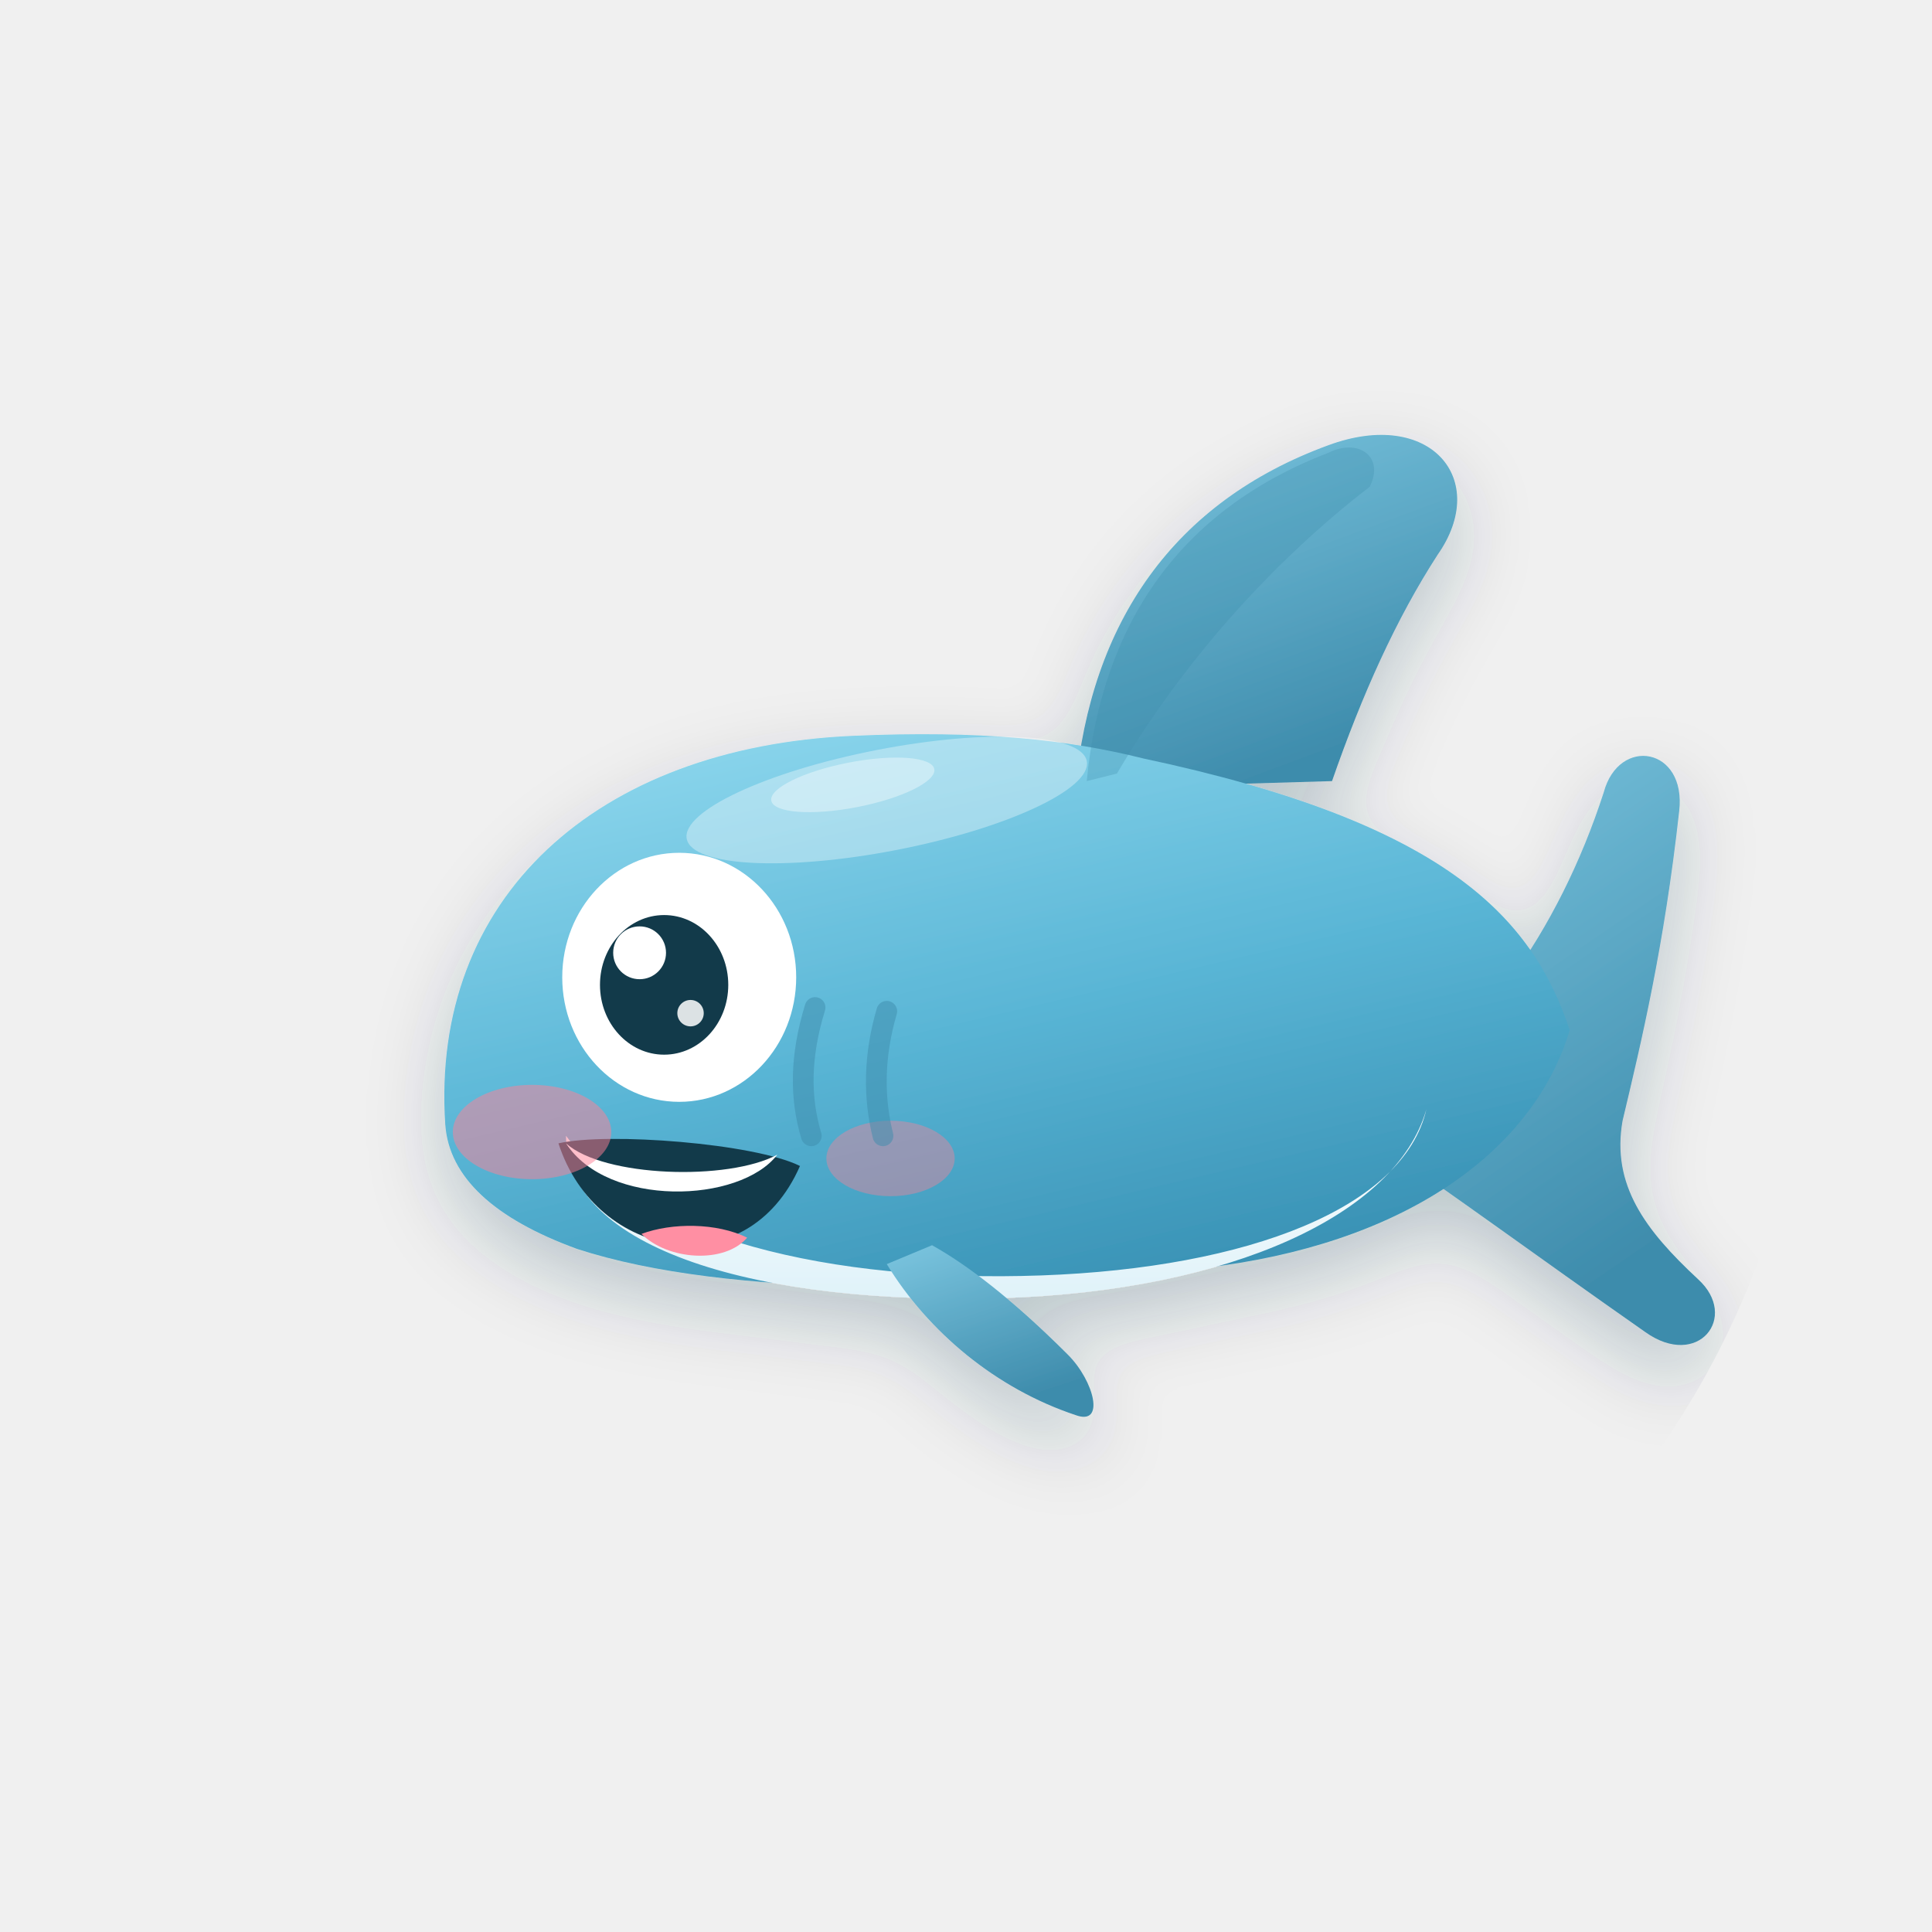
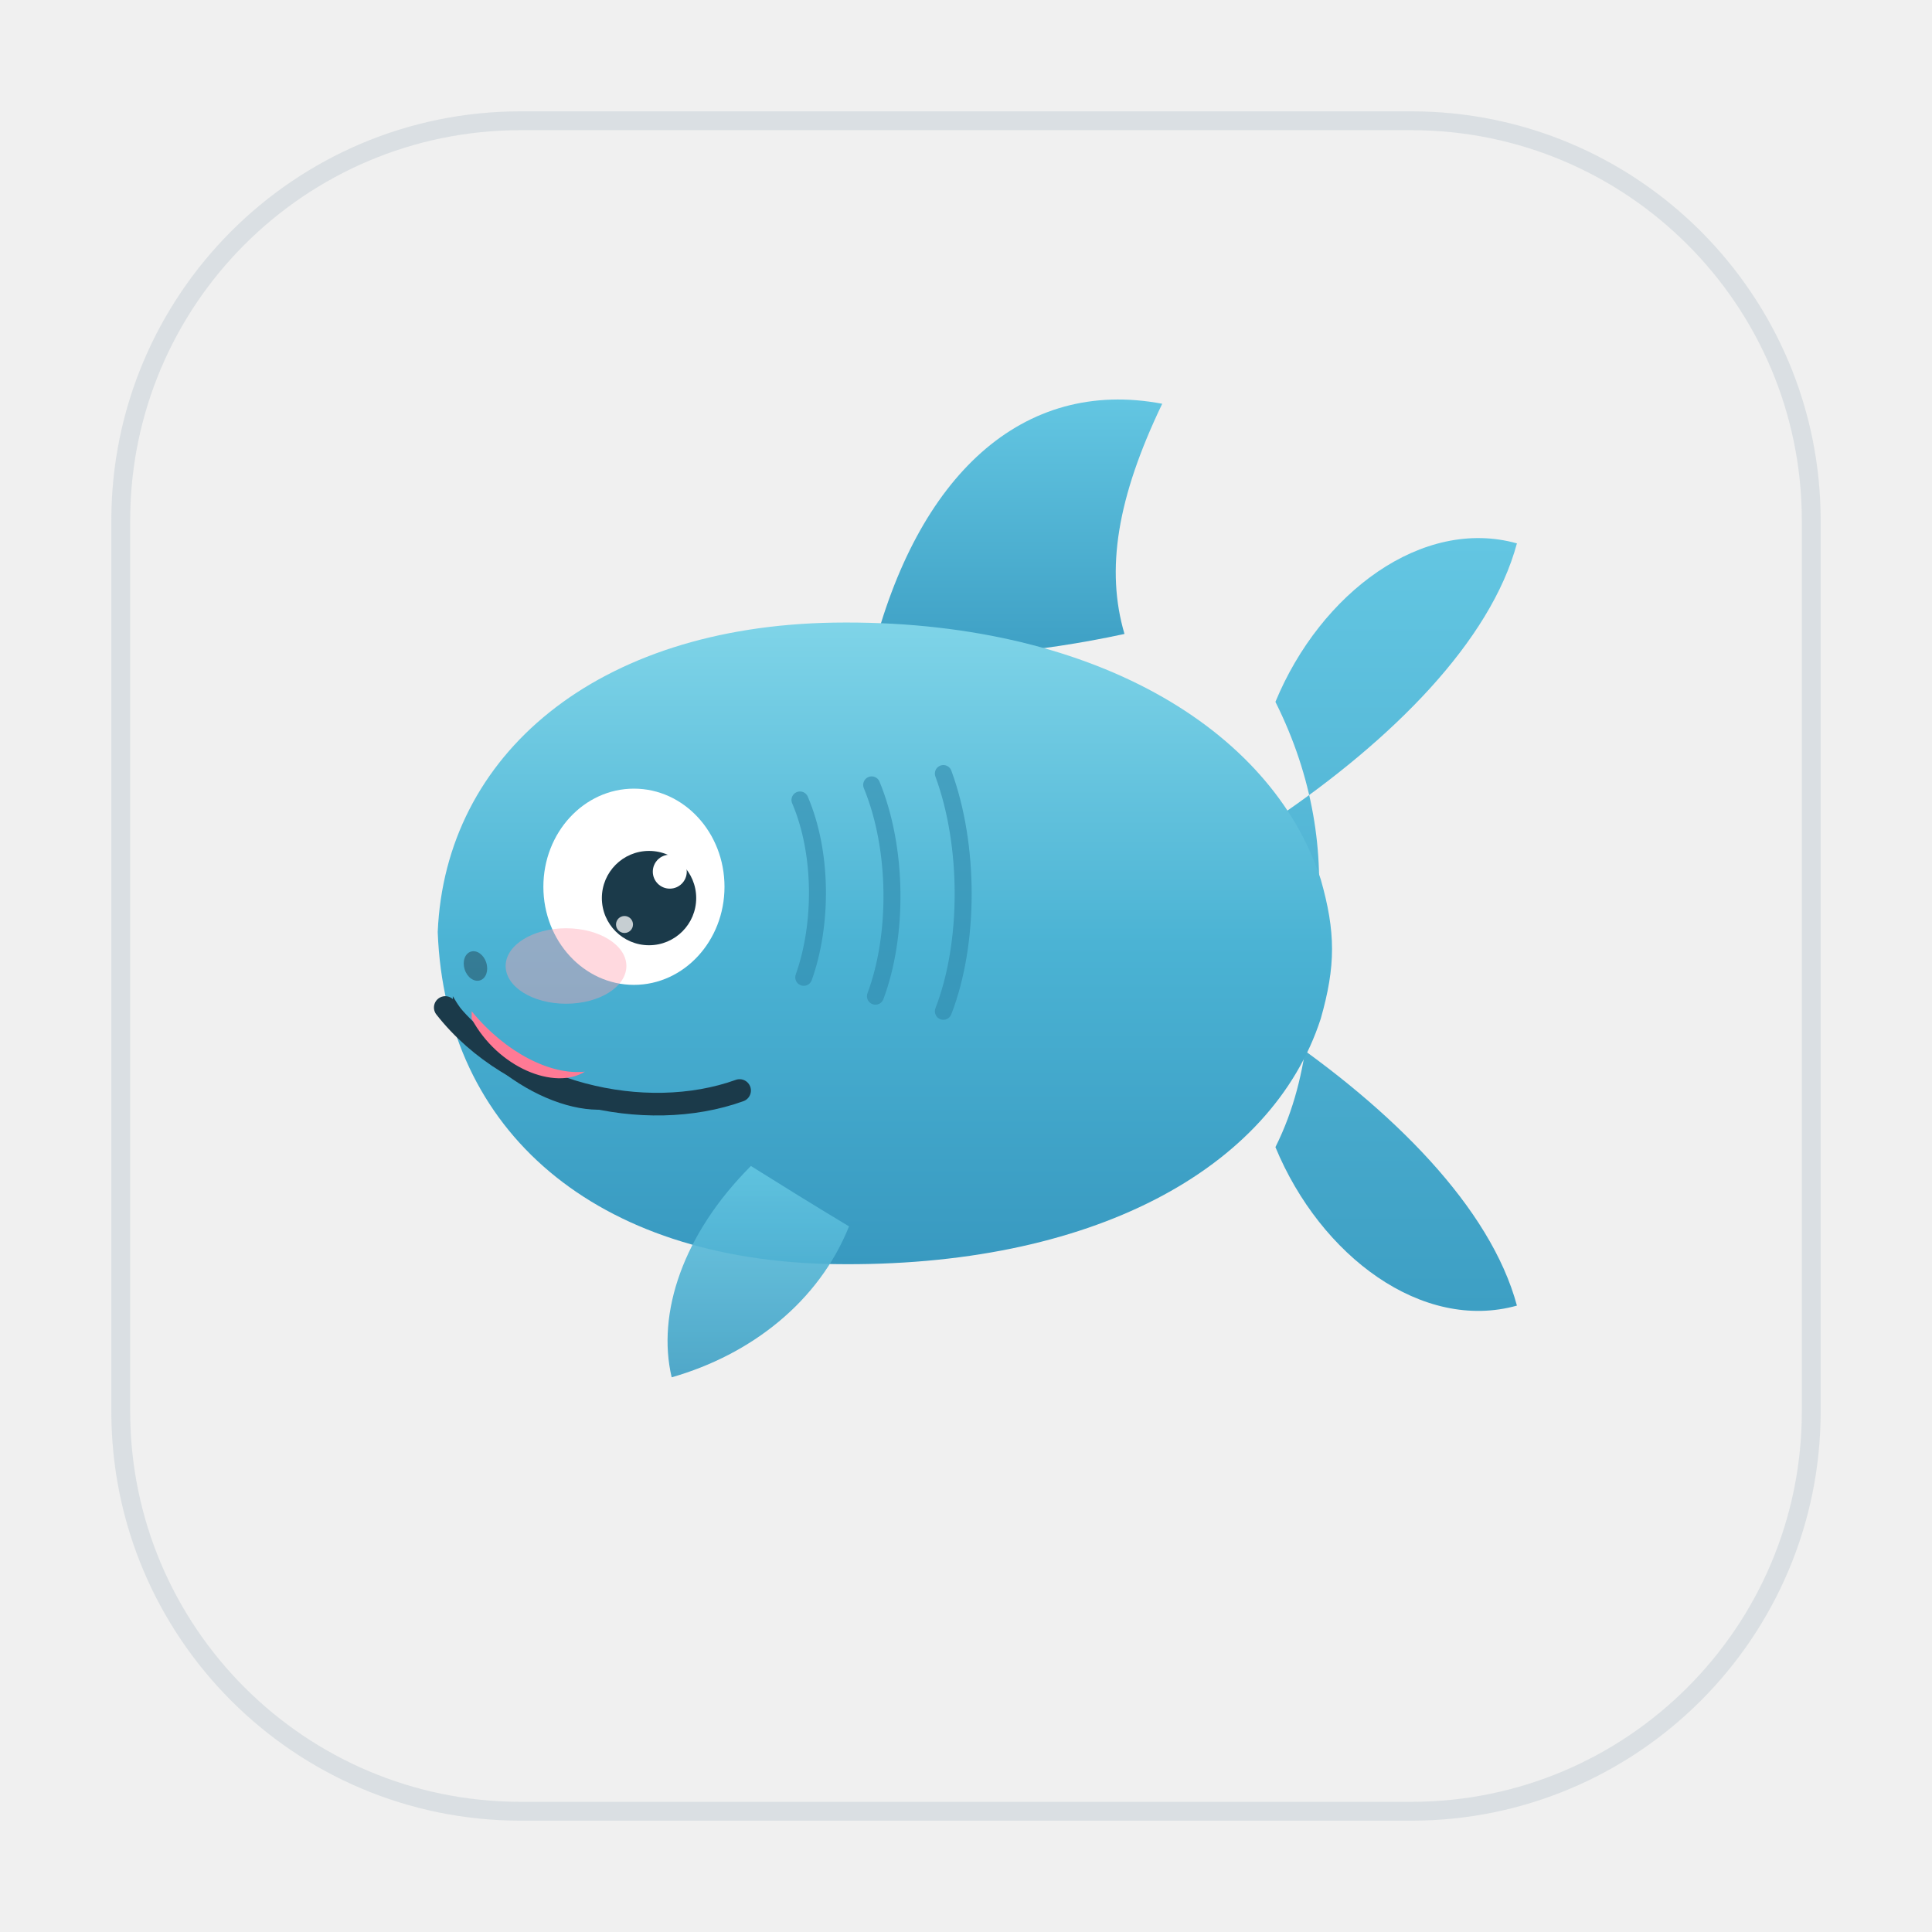
<svg xmlns="http://www.w3.org/2000/svg" viewBox="0 0 1024 1024" width="1024" height="1024" role="img" aria-label="NeoBot">
  <defs>
-     <clipPath id="squircle">
-       <path d="M512 64C264.6 64 64 264.6 64 512s200.6 448 448 448 448-200.6 448-448S759.4 64 512 64z" />
-     </clipPath>
-     <linearGradient id="body" x1="0.12" y1="0" x2="0.6" y2="1">
-       <stop offset="0%" stop-color="#8FD8EE" />
-       <stop offset="55%" stop-color="#5AB6D6" />
-       <stop offset="100%" stop-color="#3A93B6" />
+     <linearGradient id="nbBody" x1="0" y1="0" x2="0" y2="1">
+       <stop offset="0" stop-color="#7fd4e8" />
+       <stop offset="0.5" stop-color="#4bb3d4" />
+       <stop offset="1" stop-color="#3899c0" />
    </linearGradient>
-     <linearGradient id="belly" x1="0" y1="0" x2="0" y2="1">
-       <stop offset="0%" stop-color="#FFFFFF" />
-       <stop offset="100%" stop-color="#DFF2F9" />
+     <linearGradient id="nbFin" x1="0" y1="0" x2="0" y2="1">
+       <stop offset="0" stop-color="#63c6e2" />
+       <stop offset="1" stop-color="#3d9fc4" />
    </linearGradient>
-     <linearGradient id="fin" x1="0" y1="0" x2="0.4" y2="1">
-       <stop offset="0%" stop-color="#7CC6E0" />
-       <stop offset="100%" stop-color="#3E8CAC" />
-     </linearGradient>
-     <filter id="lift" x="-20%" y="-20%" width="150%" height="150%">
-       <feDropShadow dx="0" dy="16" stdDeviation="20" flood-color="#0A3A4C" flood-opacity="0.22" />
-     </filter>
  </defs>
-   <g clip-path="url(#squircle)">
-     <g filter="url(#lift)">
-       <path fill="url(#fin)" d="M726 588                C782 556 826 494 850 420                C858 390 894 396 890 430                C882 502 870 552 860 594                C854 628 872 652 900 678                C922 698 900 726 872 706                C812 664 766 630 730 606 Z" />
-       <path fill="url(#fin)" d="M570 418                C578 330 622 266 704 236                C758 216 790 254 762 294                C740 328 722 368 706 414 Z" />
-       <path fill="url(#body)" d="M236 596                C228 476 316 396 452 390                C520 387 566 392 606 402                C766 436 812 486 832 546                C812 612 742 660 638 672                C520 686 386 688 306 662                C262 646 238 624 236 596 Z" />
-       <path fill="url(#belly)" d="M300 602                C300 662 402 692 532 688                C652 684 740 644 756 588                C744 640 662 672 552 676                C440 680 340 656 300 602 Z" />
-       <path fill="#3E8CAC" opacity="0.30" d="M576 414                C584 330 626 270 704 240                C720 232 734 242 726 258                C674 298 626 352 592 410 Z" />
-       <path fill="url(#fin)" d="M470 670 C492 706 528 736 570 750                C586 756 580 732 566 718 C536 688 512 670 494 660 Z" />
-     </g>
-     <g>
-       <ellipse cx="360" cy="518" rx="62" ry="66" fill="#FFFFFF" />
-       <ellipse cx="352" cy="522" rx="34" ry="37" fill="#123A4A" />
-       <circle cx="339" cy="505" r="14" fill="#FFFFFF" />
-       <circle cx="366" cy="537" r="7" fill="#FFFFFF" opacity="0.85" />
-     </g>
-     <g>
-       <path d="M296 606                C316 668 396 682 424 618                C400 606 322 600 296 606 Z" fill="#123A4A" />
-       <path d="M340 654 C354 668 384 670 396 656                C380 648 356 648 340 654 Z" fill="#FF8FA3" />
-       <path d="M300 606 C320 624 386 626 412 612                C392 638 322 640 300 606 Z" fill="#FFFFFF" />
-     </g>
-     <ellipse cx="282" cy="600" rx="42" ry="25" fill="#FF7F96" opacity="0.5" />
-     <ellipse cx="472" cy="614" rx="34" ry="20" fill="#FF7F96" opacity="0.4" />
-     <g stroke="#3E8CAC" stroke-width="11" stroke-linecap="round" opacity="0.5" fill="none">
-       <path d="M432 534 C424 560 424 582 430 602" />
-       <path d="M470 536 C463 560 463 582 468 602" />
-     </g>
-     <ellipse cx="470" cy="424" rx="108" ry="27" fill="#FFFFFF" opacity="0.34" transform="rotate(-11 470 424)" />
-     <ellipse cx="452" cy="416" rx="44" ry="12" fill="#FFFFFF" opacity="0.38" transform="rotate(-11 452 416)" />
+   <rect x="64" y="64" width="896" height="896" rx="212" ry="212" fill="none" stroke="#c9d2d8" stroke-width="10" opacity="0.55" />
+   <path d="M676 434            C 738 392 790 340 804 288            C 754 274 700 314 676 372            C 696 412 702 452 698 490            C 694 528 696 568 676 608            C 700 666 754 706 804 692            C 790 640 738 588 676 546 Z" fill="url(#nbFin)" />
+   <path d="M462 348            C 486 252 542 200 616 214            C 592 264 586 302 596 336            C 550 346 502 350 462 348 Z" fill="url(#nbFin)" />
+   <path d="M232 494            C 236 400 316 332 442 330            C 578 328 674 386 700 466            C 708 494 708 512 700 540            C 674 620 578 672 442 670            C 316 668 236 600 232 494 Z" fill="url(#nbBody)" />
+   <path d="M398 618            C 362 654 348 696 356 730            C 398 718 434 690 450 650            C 430 638 414 628 398 618 Z" fill="url(#nbFin)" opacity="0.9" />
+   <g>
+     <ellipse cx="336" cy="470" rx="48" ry="52" fill="#ffffff" />
+     <circle cx="344" cy="476" r="25" fill="#1b3a4a" />
+     <circle cx="355" cy="462" r="9" fill="#ffffff" />
+     <circle cx="331" cy="490" r="4.5" fill="#ffffff" opacity="0.75" />
  </g>
+   <g fill="none" stroke="#2f88ab" stroke-width="9" stroke-linecap="round" opacity="0.6">
+     <path d="M424 424 C 436 452 436 490 426 518" />
+     <path d="M462 416 C 476 450 476 496 464 528" />
+     <path d="M500 410 C 514 448 514 500 500 536" />
+   </g>
+   <ellipse cx="300" cy="512" rx="32" ry="20" fill="#ff9fb0" opacity="0.4" />
+   <ellipse cx="252" cy="512" rx="6" ry="8" fill="#1b3a4a" opacity="0.45" transform="rotate(-18 252 512)" />
+   <path d="M236 534 C 272 580 342 596 392 578" fill="none" stroke="#1b3a4a" stroke-width="12" stroke-linecap="round" />
+   <path d="M240 528            C 262 566 306 584 340 580            C 320 600 268 582 240 540 Z" fill="#1b3a4a" />
+   <path d="M250 536            C 268 558 292 570 310 568            C 294 578 264 566 250 540 Z" fill="#ff7a95" />
</svg>
